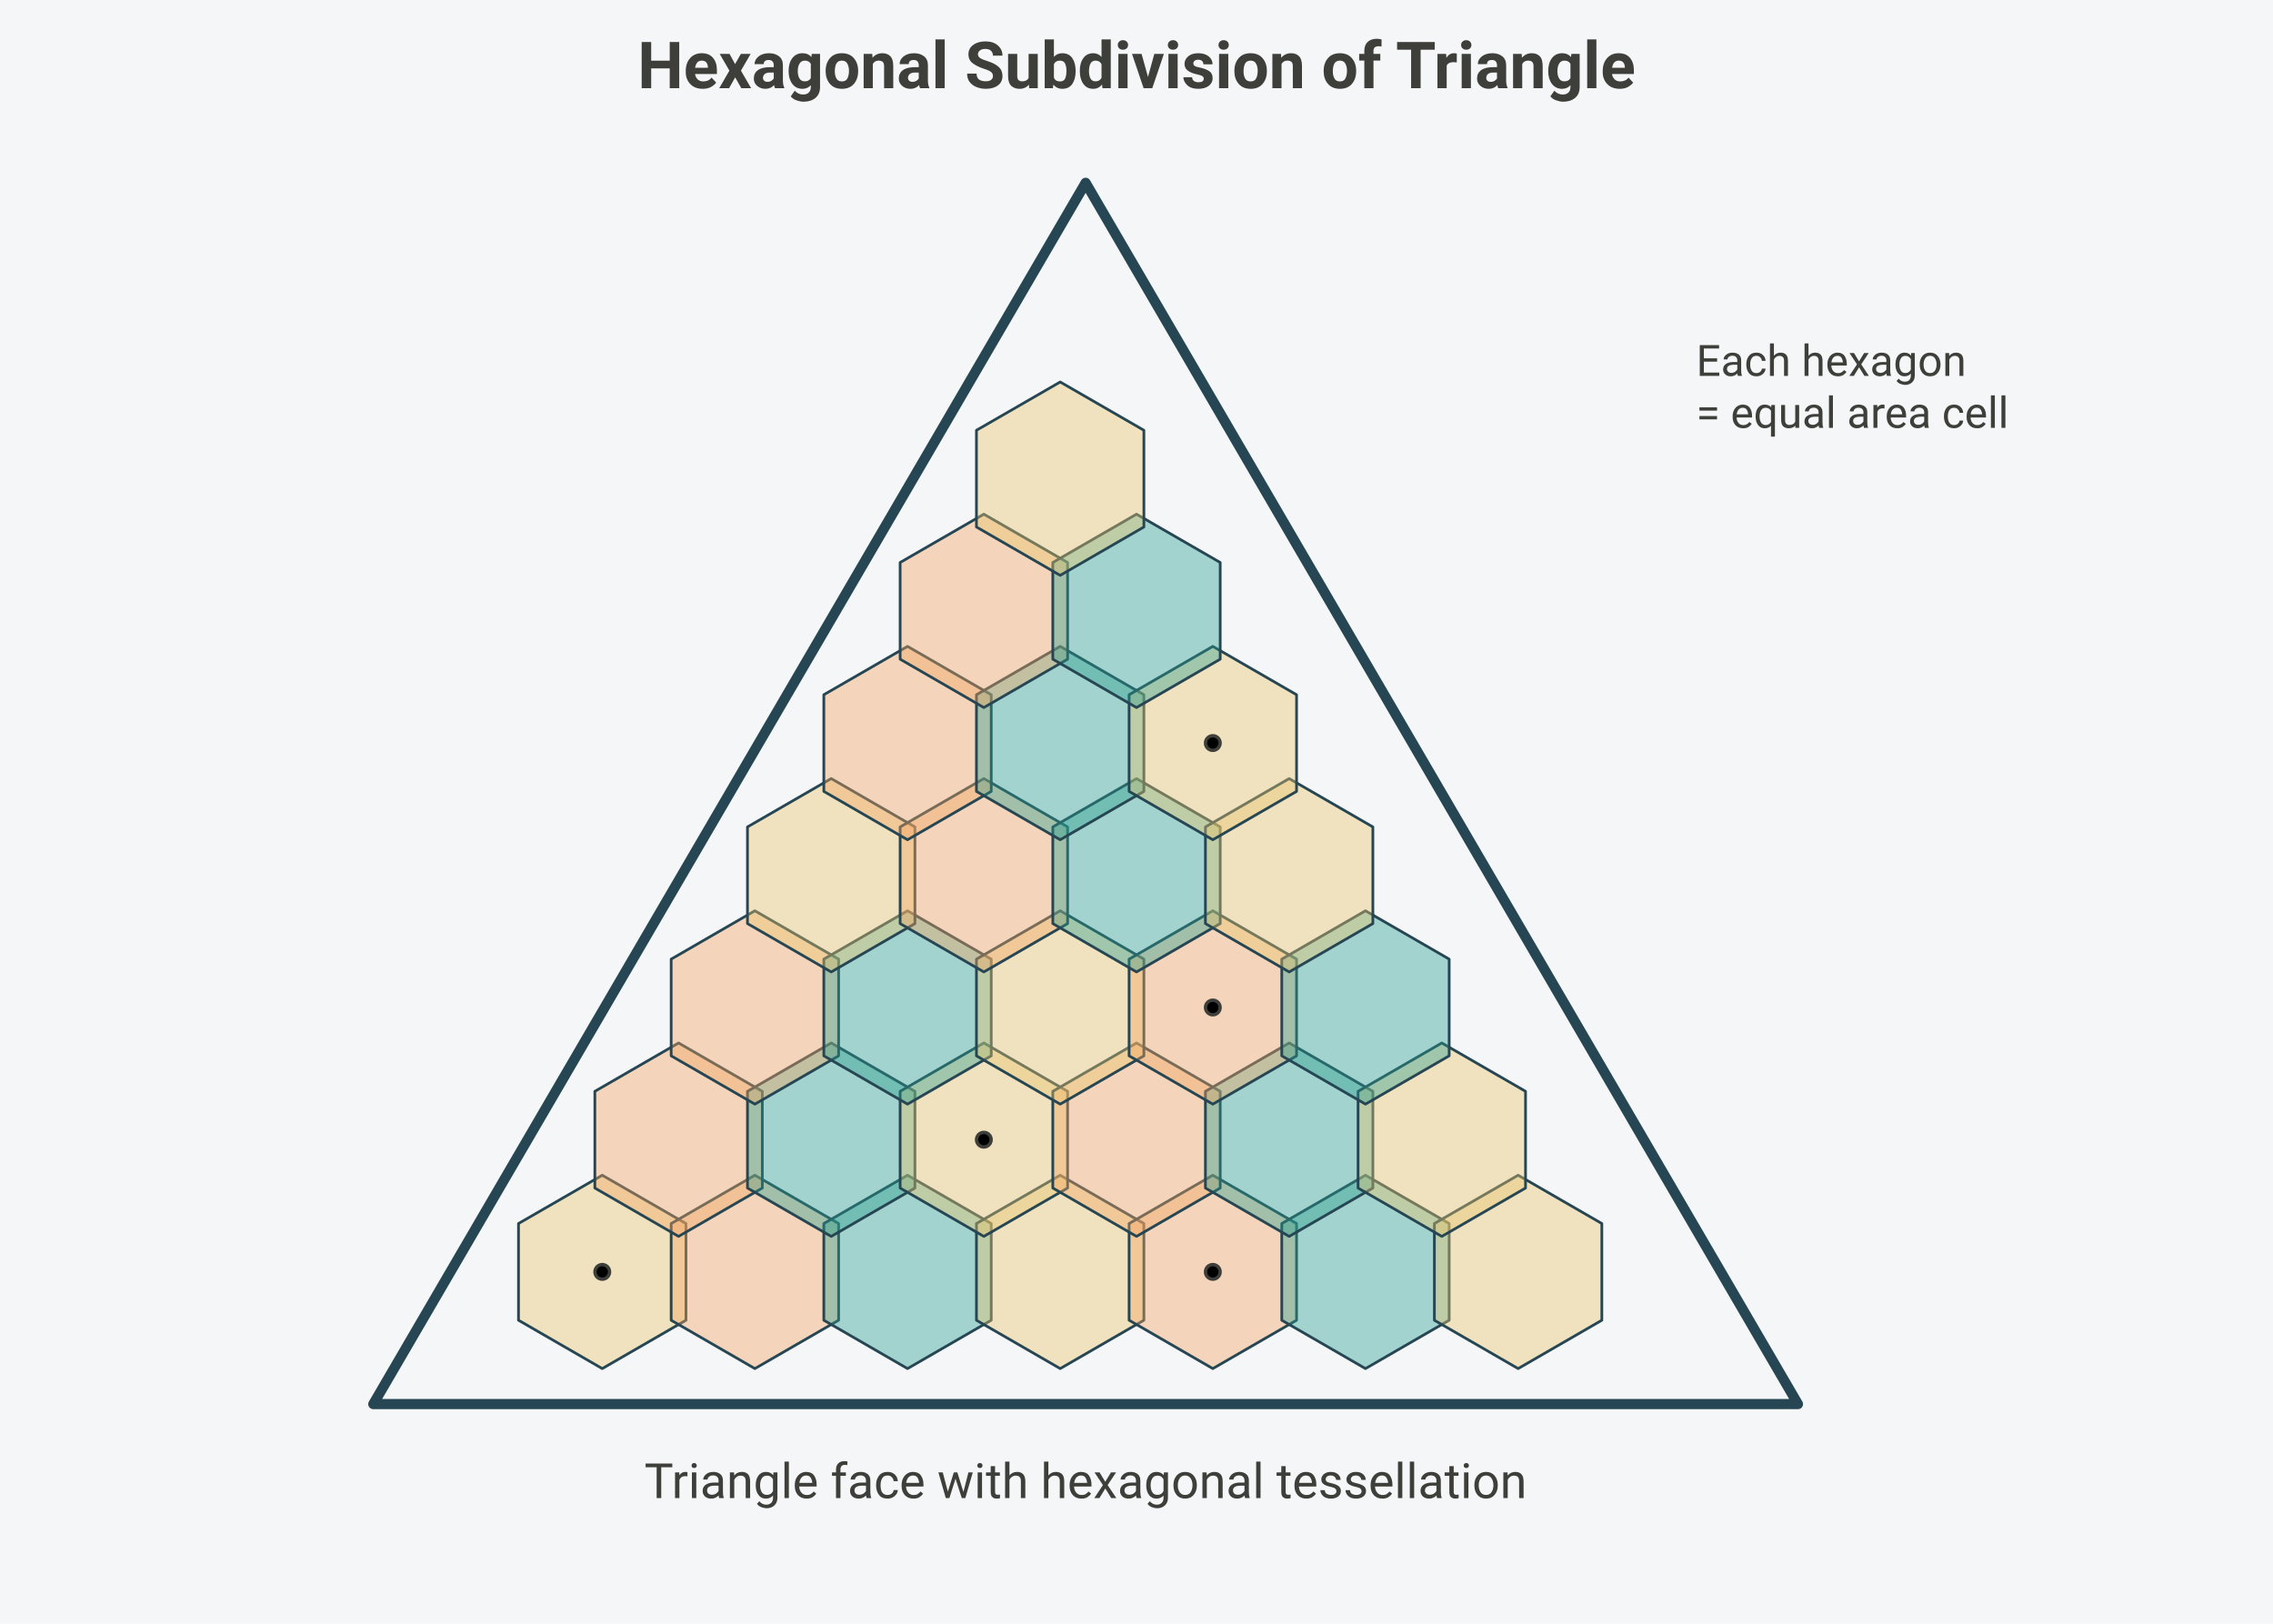
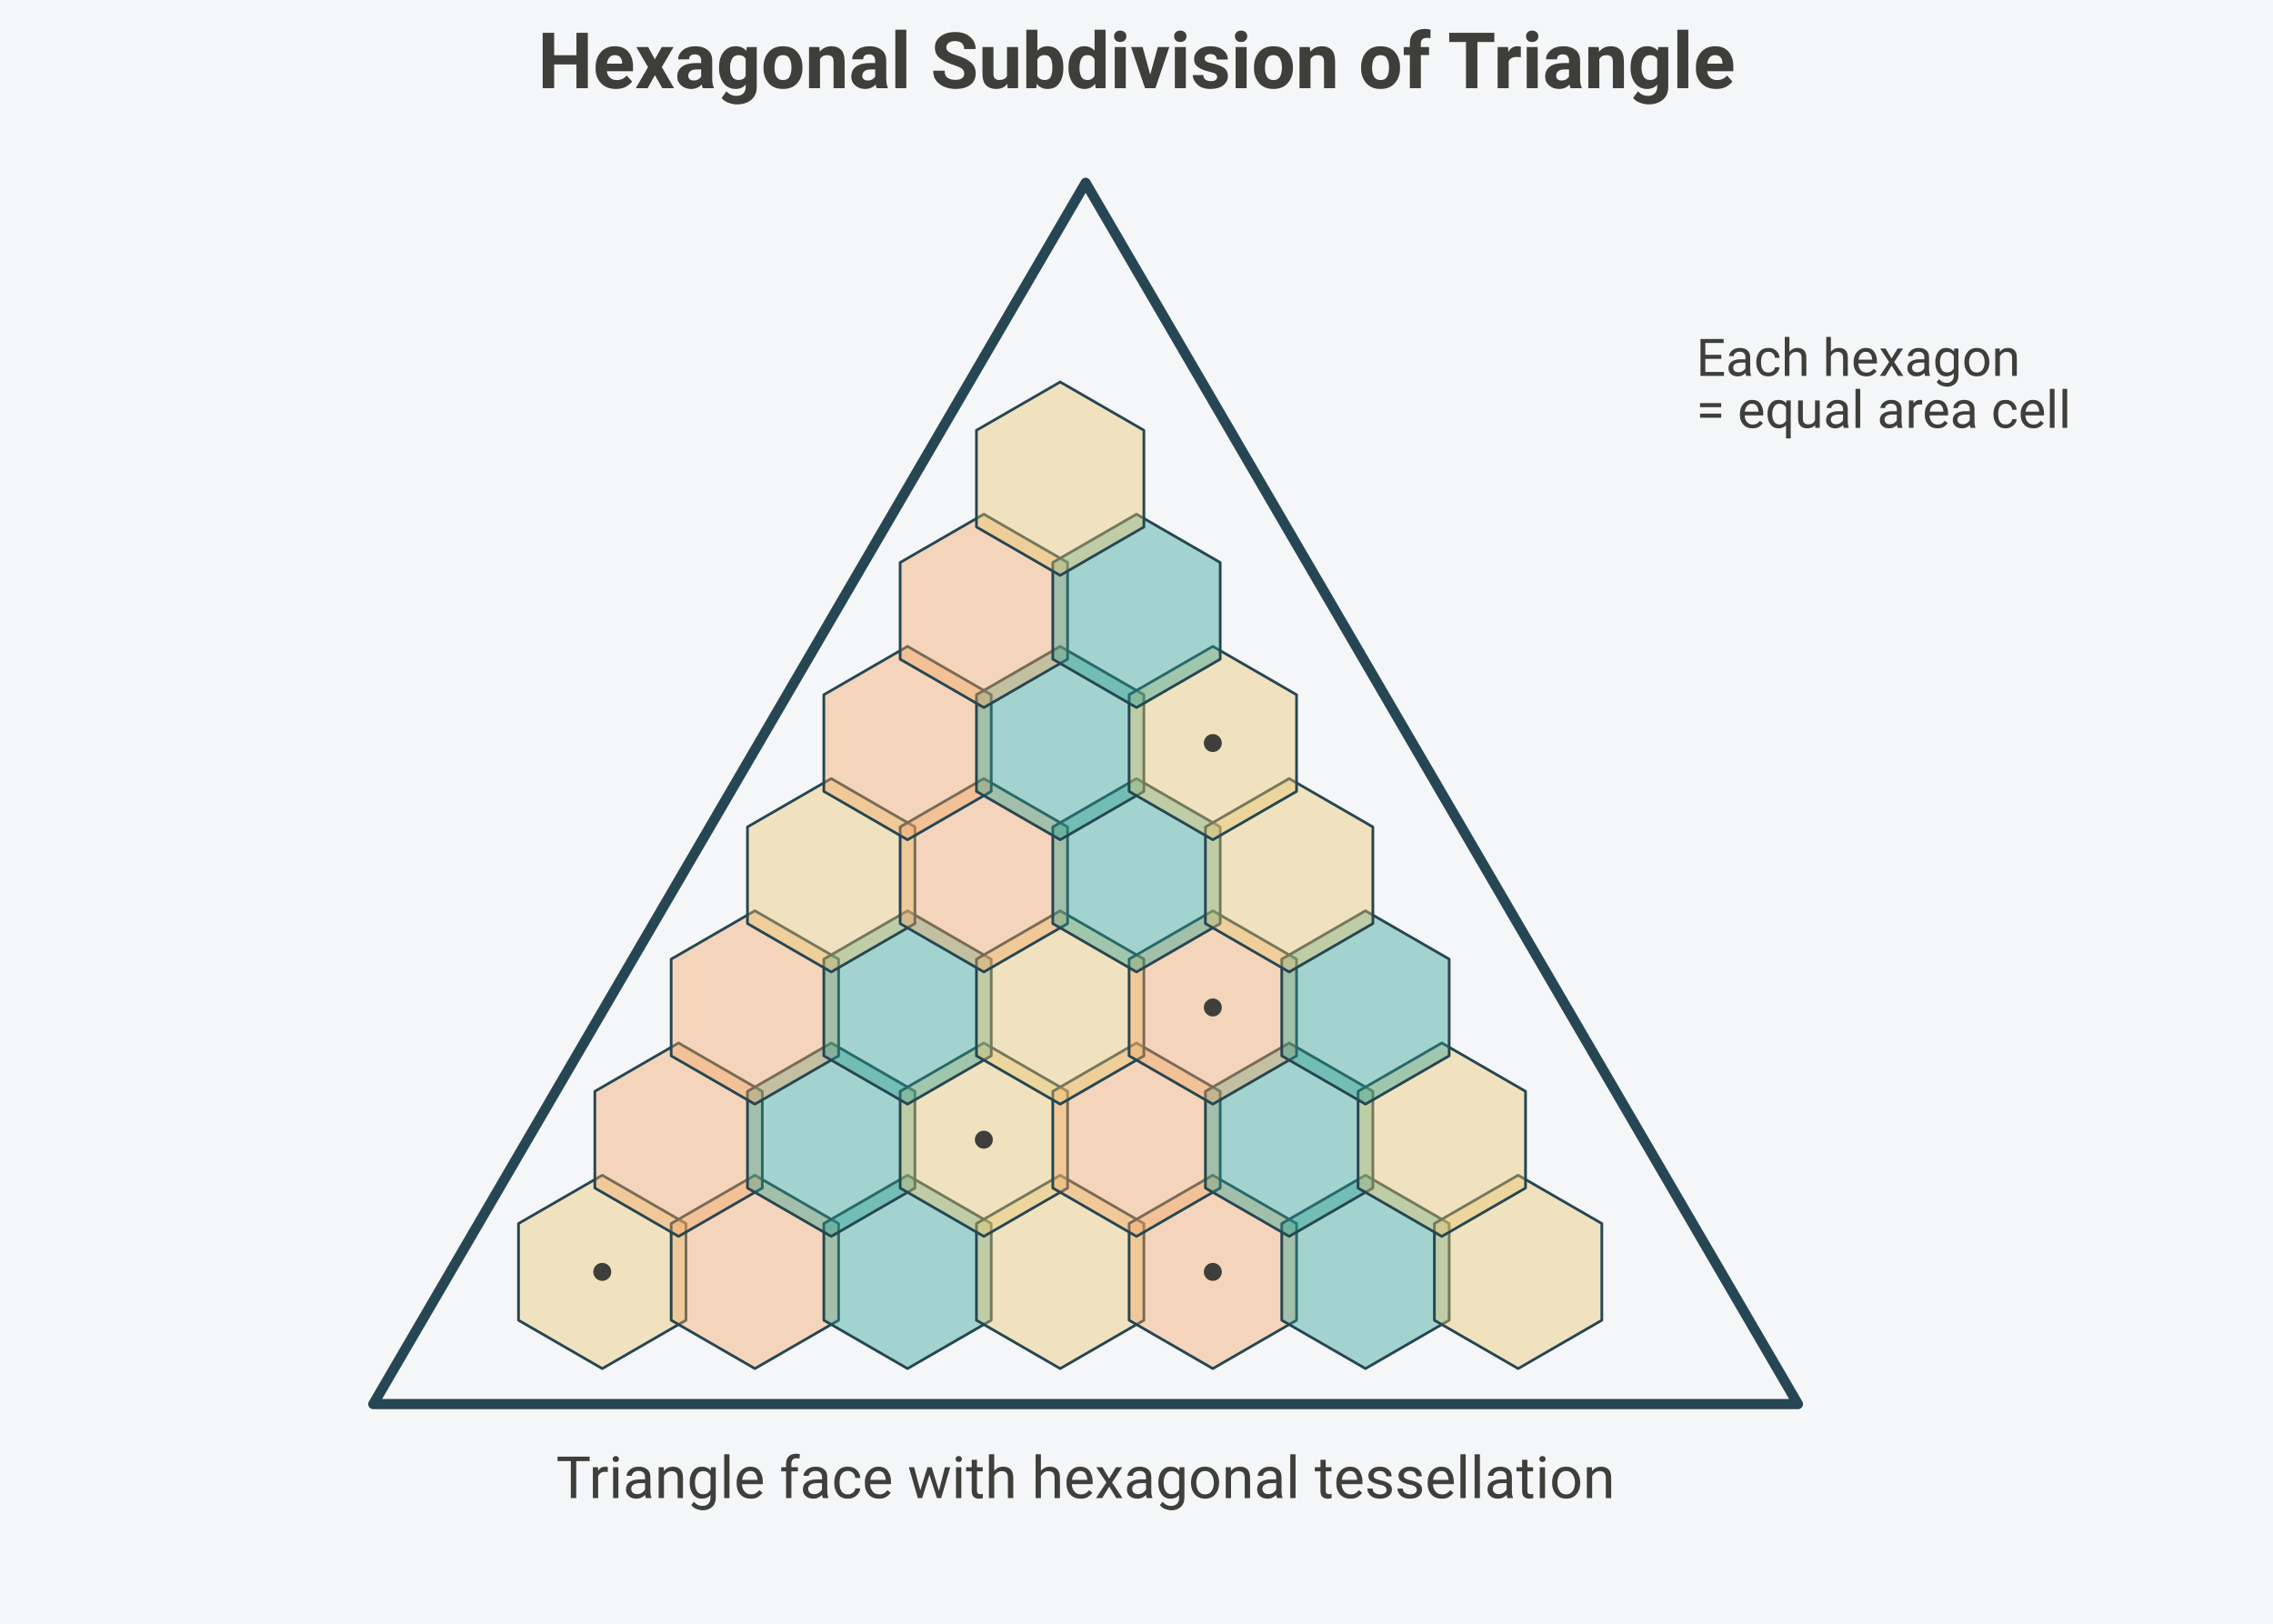
<svg xmlns="http://www.w3.org/2000/svg" width="504.00pt" height="360.00pt" viewBox="0 0 504.00 360.00">
  <g class="svglite">
    <defs>
      <style type="text/css">
    /* theme-aware-processed */
    .svglite line, .svglite polyline, .svglite polygon, .svglite path, .svglite circle {
      fill: none;
      stroke: #3E3F3A;
      stroke-linecap: round;
      stroke-linejoin: round;
      stroke-miterlimit: 10.00;
    }
    .svglite &gt; g &gt; rect {
      fill: none;
      stroke: #3E3F3A;
      stroke-linecap: round;
      stroke-linejoin: round;
      stroke-miterlimit: 10.00;
    }
    .svglite text {
      white-space: pre;
      fill: #3E3F3A;
    }
    .svglite g.glyphgroup path {
      fill: inherit;
      stroke: none;
    }
  </style>
    </defs>
    <rect class="svg-bg" width="100%" height="100%" style="stroke: none; fill: #F5F6F8;" />
    <defs>
      <clipPath id="cpMC4wMHw1MDQuMDB8MC4wMHwzNjAuMDA=">
        <rect x="0.00" y="0.00" width="504.00" height="360.00" />
      </clipPath>
    </defs>
    <g clip-path="url(#cpMC4wMHw1MDQuMDB8MC4wMHwzNjAuMDA=)">
-       <text x="252.00" y="19.55" text-anchor="middle" style="font-size: 14.40px; font-weight: bold; font-family: &quot;Roboto&quot;, -apple-system, BlinkMacSystemFont, &quot;Segoe UI&quot;, system-ui, sans-serif;" textLength="235.14px" lengthAdjust="spacingAndGlyphs">Hexagonal Subdivision of Triangle</text>
+       <text x="252.00" y="19.55" text-anchor="middle" style="font-size: 1.44em; font-weight: bold; font-family: &quot;Roboto&quot;, -apple-system, BlinkMacSystemFont, &quot;Segoe UI&quot;, system-ui, sans-serif;">Hexagonal Subdivision of Triangle</text>
    </g>
    <defs>
      <clipPath id="cpMTQuNDB8NDg5LjYwfDI4LjgwfDM0NS42MA==">
        <rect x="14.40" y="28.80" width="475.20" height="316.80" />
      </clipPath>
    </defs>
    <g clip-path="url(#cpMTQuNDB8NDg5LjYwfDI4LjgwfDM0NS42MA==)">
      <polygon points="82.77,311.30 398.67,311.30 240.72,40.53 82.77,311.30 " style="stroke-width: 2.25; stroke: #264653;" />
      <polygon points="152.10,271.27 133.54,260.56 114.97,271.27 114.97,292.71 133.54,303.43 152.10,292.71 152.10,271.27 " style="stroke-width: 0.60; stroke: #264653; fill: #E9C46A; fill-opacity: 0.40;" />
      <polygon points="185.95,271.27 167.38,260.56 148.82,271.27 148.82,292.71 167.38,303.43 185.95,292.71 185.95,271.27 " style="stroke-width: 0.60; stroke: #264653; fill: #F4A261; fill-opacity: 0.40;" />
      <polygon points="219.79,271.27 201.23,260.56 182.67,271.27 182.67,292.71 201.23,303.43 219.79,292.71 219.79,271.27 " style="stroke-width: 0.60; stroke: #264653; fill: #2A9D8F; fill-opacity: 0.40;" />
      <polygon points="253.64,271.27 235.08,260.56 216.51,271.27 216.51,292.71 235.08,303.43 253.64,292.71 253.64,271.27 " style="stroke-width: 0.60; stroke: #264653; fill: #E9C46A; fill-opacity: 0.40;" />
      <polygon points="287.49,271.27 268.92,260.56 250.36,271.27 250.36,292.71 268.92,303.43 287.49,292.71 287.49,271.27 " style="stroke-width: 0.60; stroke: #264653; fill: #F4A261; fill-opacity: 0.40;" />
      <polygon points="321.33,271.27 302.77,260.56 284.21,271.27 284.21,292.71 302.77,303.43 321.33,292.71 321.33,271.27 " style="stroke-width: 0.60; stroke: #264653; fill: #2A9D8F; fill-opacity: 0.40;" />
      <polygon points="355.18,271.27 336.62,260.56 318.05,271.27 318.05,292.71 336.62,303.43 355.18,292.71 355.18,271.27 " style="stroke-width: 0.60; stroke: #264653; fill: #E9C46A; fill-opacity: 0.40;" />
      <polygon points="169.03,241.96 150.46,231.24 131.90,241.96 131.90,263.40 150.46,274.12 169.03,263.40 169.03,241.96 " style="stroke-width: 0.60; stroke: #264653; fill: #F4A261; fill-opacity: 0.40;" />
      <polygon points="202.87,241.96 184.31,231.24 165.74,241.96 165.74,263.40 184.31,274.12 202.87,263.40 202.87,241.96 " style="stroke-width: 0.60; stroke: #264653; fill: #2A9D8F; fill-opacity: 0.40;" />
      <polygon points="236.72,241.96 218.15,231.24 199.59,241.96 199.59,263.40 218.15,274.12 236.72,263.40 236.72,241.96 " style="stroke-width: 0.60; stroke: #264653; fill: #E9C46A; fill-opacity: 0.40;" />
      <polygon points="270.56,241.96 252.00,231.24 233.44,241.96 233.44,263.40 252.00,274.12 270.56,263.40 270.56,241.96 " style="stroke-width: 0.60; stroke: #264653; fill: #F4A261; fill-opacity: 0.40;" />
      <polygon points="304.41,241.96 285.85,231.24 267.28,241.96 267.28,263.40 285.85,274.12 304.41,263.40 304.41,241.96 " style="stroke-width: 0.60; stroke: #264653; fill: #2A9D8F; fill-opacity: 0.40;" />
      <polygon points="338.26,241.96 319.69,231.24 301.13,241.96 301.13,263.40 319.69,274.12 338.26,263.40 338.26,241.96 " style="stroke-width: 0.60; stroke: #264653; fill: #E9C46A; fill-opacity: 0.40;" />
      <polygon points="185.95,212.65 167.38,201.93 148.82,212.65 148.82,234.09 167.38,244.80 185.95,234.09 185.95,212.65 " style="stroke-width: 0.60; stroke: #264653; fill: #F4A261; fill-opacity: 0.40;" />
      <polygon points="219.79,212.65 201.23,201.93 182.67,212.65 182.67,234.09 201.23,244.80 219.79,234.09 219.79,212.65 " style="stroke-width: 0.60; stroke: #264653; fill: #2A9D8F; fill-opacity: 0.40;" />
      <polygon points="253.64,212.65 235.08,201.93 216.51,212.65 216.51,234.09 235.08,244.80 253.64,234.09 253.64,212.65 " style="stroke-width: 0.60; stroke: #264653; fill: #E9C46A; fill-opacity: 0.40;" />
      <polygon points="287.49,212.65 268.92,201.93 250.36,212.65 250.36,234.09 268.92,244.80 287.49,234.09 287.49,212.65 " style="stroke-width: 0.60; stroke: #264653; fill: #F4A261; fill-opacity: 0.40;" />
      <polygon points="321.33,212.65 302.77,201.93 284.21,212.65 284.21,234.09 302.77,244.80 321.33,234.09 321.33,212.65 " style="stroke-width: 0.60; stroke: #264653; fill: #2A9D8F; fill-opacity: 0.40;" />
      <polygon points="202.87,183.34 184.31,172.62 165.74,183.34 165.74,204.77 184.31,215.49 202.87,204.77 202.87,183.34 " style="stroke-width: 0.60; stroke: #264653; fill: #E9C46A; fill-opacity: 0.40;" />
      <polygon points="236.72,183.34 218.15,172.62 199.59,183.34 199.59,204.77 218.15,215.49 236.72,204.77 236.72,183.34 " style="stroke-width: 0.60; stroke: #264653; fill: #F4A261; fill-opacity: 0.40;" />
      <polygon points="270.56,183.34 252.00,172.62 233.44,183.34 233.44,204.77 252.00,215.49 270.56,204.77 270.56,183.34 " style="stroke-width: 0.60; stroke: #264653; fill: #2A9D8F; fill-opacity: 0.40;" />
      <polygon points="304.41,183.34 285.85,172.62 267.28,183.34 267.28,204.77 285.85,215.49 304.41,204.77 304.41,183.34 " style="stroke-width: 0.60; stroke: #264653; fill: #E9C46A; fill-opacity: 0.40;" />
      <polygon points="219.79,154.03 201.23,143.31 182.67,154.03 182.67,175.46 201.23,186.18 219.79,175.46 219.79,154.03 " style="stroke-width: 0.60; stroke: #264653; fill: #F4A261; fill-opacity: 0.40;" />
      <polygon points="253.64,154.03 235.08,143.31 216.51,154.03 216.51,175.46 235.08,186.18 253.64,175.46 253.64,154.03 " style="stroke-width: 0.60; stroke: #264653; fill: #2A9D8F; fill-opacity: 0.40;" />
      <polygon points="287.49,154.03 268.92,143.31 250.36,154.03 250.36,175.46 268.92,186.18 287.49,175.46 287.49,154.03 " style="stroke-width: 0.60; stroke: #264653; fill: #E9C46A; fill-opacity: 0.40;" />
      <polygon points="236.72,124.71 218.15,114.00 199.59,124.71 199.59,146.15 218.15,156.87 236.72,146.15 236.72,124.71 " style="stroke-width: 0.60; stroke: #264653; fill: #F4A261; fill-opacity: 0.40;" />
      <polygon points="270.56,124.71 252.00,114.00 233.44,124.71 233.44,146.15 252.00,156.87 270.56,146.15 270.56,124.71 " style="stroke-width: 0.60; stroke: #264653; fill: #2A9D8F; fill-opacity: 0.40;" />
      <polygon points="253.64,95.40 235.08,84.69 216.51,95.40 216.51,116.84 235.08,127.56 253.64,116.84 253.64,95.40 " style="stroke-width: 0.60; stroke: #264653; fill: #E9C46A; fill-opacity: 0.40;" />
-       <circle cx="268.92" cy="223.37" r="1.62" style="stroke-width: 0.75; fill: #000000;" />
-       <circle cx="268.92" cy="281.99" r="1.62" style="stroke-width: 0.75; fill: #000000;" />
-       <circle cx="133.54" cy="281.99" r="1.62" style="stroke-width: 0.75; fill: #000000;" />
-       <circle cx="268.92" cy="164.74" r="1.62" style="stroke-width: 0.75; fill: #000000;" />
-       <circle cx="218.15" cy="252.68" r="1.62" style="stroke-width: 0.75; fill: #000000;" />
-       <text x="240.72" y="332.15" text-anchor="middle" style="font-size: 10.80px; font-family: &quot;Roboto&quot;, -apple-system, BlinkMacSystemFont, &quot;Segoe UI&quot;, system-ui, sans-serif;" textLength="194.05px" lengthAdjust="spacingAndGlyphs">Triangle face with hexagonal tessellation</text>
-       <text x="376.10" y="83.34" style="font-size: 9.60px; font-family: &quot;Roboto&quot;, -apple-system, BlinkMacSystemFont, &quot;Segoe UI&quot;, system-ui, sans-serif;" textLength="61.30px" lengthAdjust="spacingAndGlyphs">Each hexagon</text>
-       <text x="376.10" y="94.86" style="font-size: 9.60px; font-family: &quot;Roboto&quot;, -apple-system, BlinkMacSystemFont, &quot;Segoe UI&quot;, system-ui, sans-serif;" textLength="70.61px" lengthAdjust="spacingAndGlyphs">= equal area cell</text>
+       <circle class="theme-fill-fg" cx="268.92" cy="223.37" r="1.62" style="stroke-width: 0.75; fill: #3E3F3A;" />
+       <circle class="theme-fill-fg" cx="268.92" cy="281.99" r="1.62" style="stroke-width: 0.75; fill: #3E3F3A;" />
+       <circle class="theme-fill-fg" cx="133.54" cy="281.99" r="1.62" style="stroke-width: 0.75; fill: #3E3F3A;" />
+       <circle class="theme-fill-fg" cx="268.92" cy="164.74" r="1.62" style="stroke-width: 0.75; fill: #3E3F3A;" />
+       <circle class="theme-fill-fg" cx="218.15" cy="252.68" r="1.62" style="stroke-width: 0.75; fill: #3E3F3A;" />
+       <text x="240.72" y="332.15" text-anchor="middle" style="font-size: 1.08em; font-family: &quot;Roboto&quot;, -apple-system, BlinkMacSystemFont, &quot;Segoe UI&quot;, system-ui, sans-serif;">Triangle face with hexagonal tessellation</text>
+       <text x="376.10" y="83.34" style="font-size: 0.96em; font-family: &quot;Roboto&quot;, -apple-system, BlinkMacSystemFont, &quot;Segoe UI&quot;, system-ui, sans-serif;">Each hexagon</text>
+       <text x="376.10" y="94.86" style="font-size: 0.96em; font-family: &quot;Roboto&quot;, -apple-system, BlinkMacSystemFont, &quot;Segoe UI&quot;, system-ui, sans-serif;">= equal area cell</text>
    </g>
  </g>
</svg>
